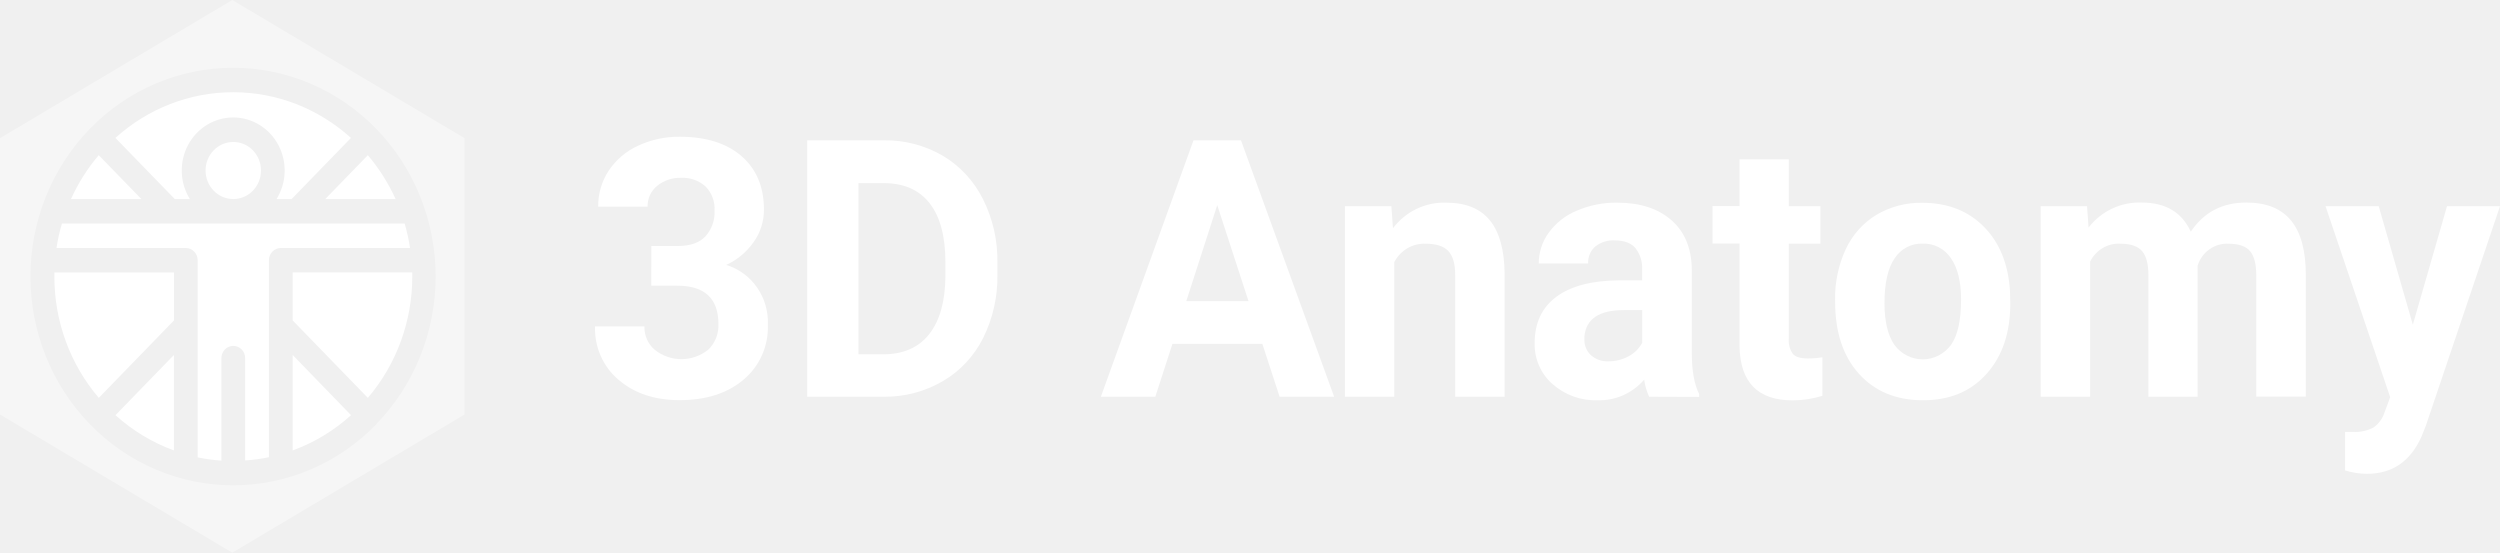
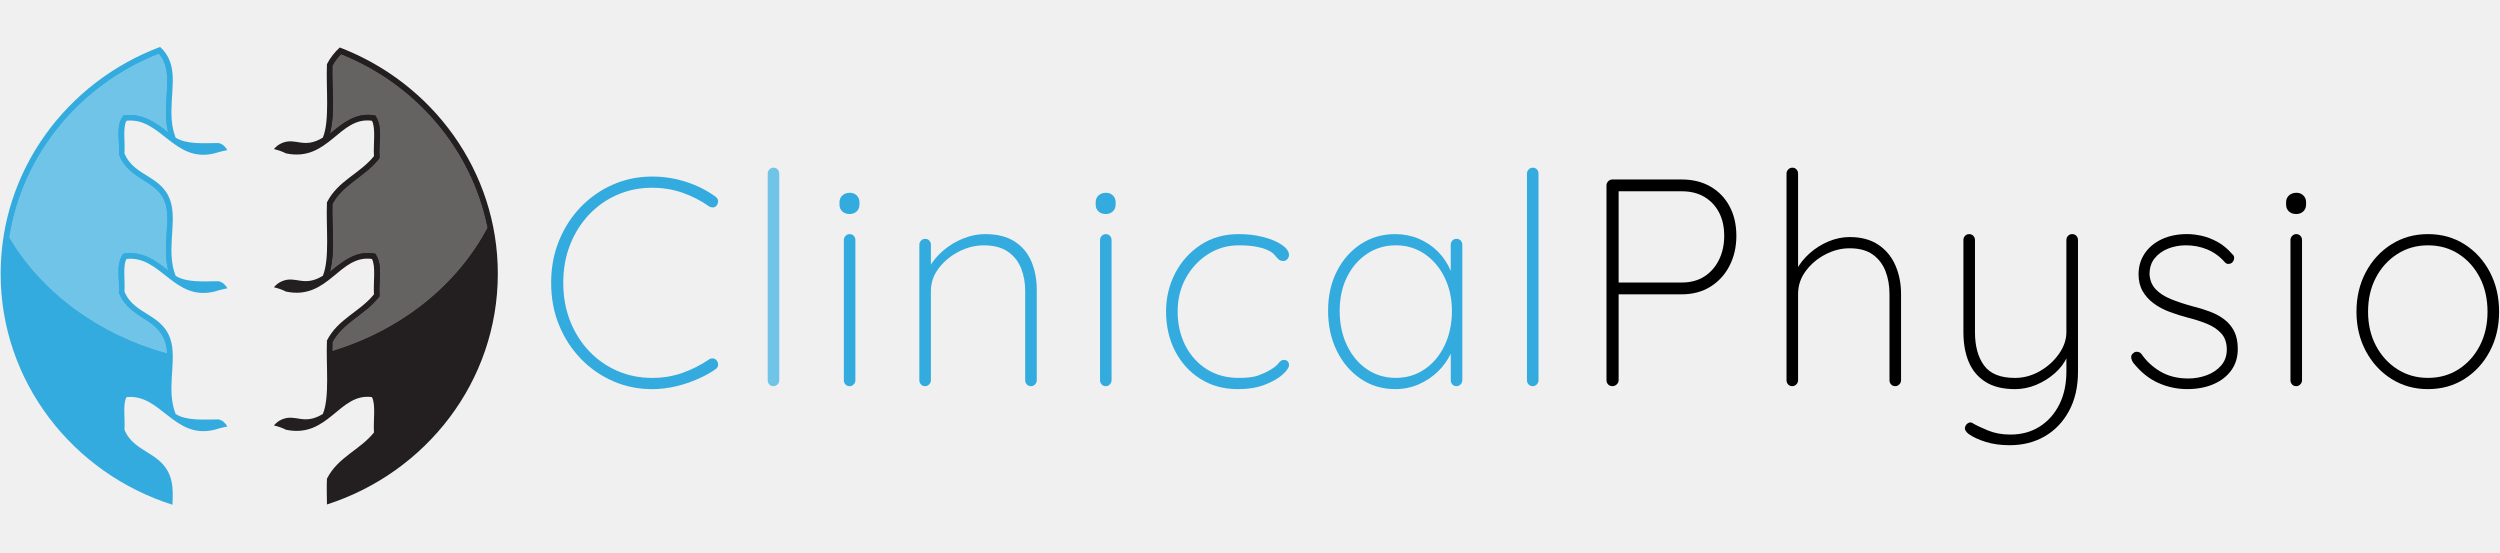
- <svg xmlns="http://www.w3.org/2000/svg" width="190" height="42" viewBox="0 0 190 42" fill="none">
-   <g clip-path="url(#clip0_31_68)">
-     <path d="M49.502 18.696H51.5C52.456 18.696 53.162 18.45 53.619 17.959C53.853 17.697 54.035 17.389 54.153 17.054C54.271 16.719 54.323 16.363 54.306 16.007C54.326 15.669 54.275 15.331 54.157 15.014C54.04 14.698 53.858 14.411 53.625 14.173C53.106 13.712 52.433 13.476 51.749 13.515C51.096 13.492 50.457 13.709 49.944 14.126C49.711 14.312 49.524 14.553 49.398 14.827C49.272 15.102 49.209 15.403 49.216 15.707H45.462C45.45 14.732 45.728 13.777 46.26 12.971C46.821 12.139 47.594 11.482 48.495 11.073C49.488 10.613 50.567 10.38 51.657 10.393C53.659 10.393 55.226 10.886 56.36 11.87C57.494 12.855 58.061 14.214 58.061 15.947C58.062 16.834 57.784 17.697 57.269 18.408C56.735 19.162 56.019 19.757 55.191 20.135C56.136 20.42 56.962 21.023 57.537 21.848C58.111 22.673 58.4 23.672 58.359 24.686C58.385 25.479 58.233 26.268 57.913 26.989C57.593 27.711 57.115 28.346 56.517 28.846C55.289 29.889 53.667 30.411 51.651 30.411C49.764 30.411 48.221 29.899 47.021 28.874C46.437 28.385 45.97 27.764 45.658 27.058C45.346 26.352 45.197 25.582 45.222 24.806H48.977C48.967 25.148 49.033 25.488 49.172 25.798C49.31 26.109 49.517 26.382 49.775 26.597C50.36 27.056 51.077 27.302 51.813 27.296C52.548 27.291 53.261 27.033 53.84 26.565C54.093 26.317 54.291 26.017 54.423 25.683C54.554 25.35 54.615 24.992 54.601 24.633C54.601 22.689 53.561 21.715 51.482 21.713H49.496L49.502 18.696Z" fill="white" />
-     <path d="M61.349 30.152V10.665H67.167C68.727 10.638 70.266 11.038 71.628 11.823C72.938 12.593 74.004 13.736 74.698 15.115C75.452 16.613 75.832 18.28 75.803 19.967V20.862C75.833 22.541 75.46 24.201 74.716 25.695C74.023 27.072 72.957 28.21 71.646 28.972C70.287 29.761 68.751 30.167 67.191 30.152H61.349ZM65.245 13.917V26.926H67.127C68.654 26.926 69.819 26.413 70.624 25.389C71.428 24.364 71.838 22.895 71.852 20.983V19.955C71.852 17.973 71.453 16.471 70.654 15.451C69.856 14.43 68.692 13.919 67.161 13.917H65.245Z" fill="white" />
-     <path d="M95.939 26.135H89.105L87.804 30.152H83.665L90.705 10.665H94.315L101.395 30.152H97.25L95.939 26.135ZM90.159 22.884H94.886L92.51 15.59L90.159 22.884Z" fill="white" />
-     <path d="M105.745 15.672L105.865 17.345C106.342 16.716 106.957 16.212 107.66 15.874C108.363 15.537 109.133 15.375 109.908 15.403C111.4 15.403 112.51 15.854 113.236 16.754C113.963 17.654 114.334 19.002 114.351 20.796V30.152H110.593V20.869C110.593 20.046 110.419 19.45 110.071 19.078C109.727 18.709 109.15 18.522 108.346 18.522C107.862 18.502 107.383 18.622 106.962 18.868C106.541 19.115 106.196 19.478 105.966 19.917V30.152H102.215V15.672H105.745Z" fill="white" />
-     <path d="M125.335 30.152C125.145 29.741 125.017 29.303 124.958 28.852C124.514 29.365 123.967 29.771 123.354 30.042C122.741 30.312 122.078 30.441 121.412 30.418C120.161 30.464 118.939 30.025 117.989 29.187C117.553 28.806 117.205 28.33 116.971 27.793C116.736 27.257 116.62 26.673 116.632 26.084C116.632 24.547 117.184 23.369 118.289 22.551C119.395 21.733 120.99 21.318 123.076 21.305H124.804V20.477C124.832 19.896 124.654 19.325 124.304 18.87C123.968 18.469 123.442 18.269 122.726 18.269C122.191 18.236 121.663 18.402 121.237 18.737C121.058 18.894 120.916 19.092 120.823 19.314C120.73 19.537 120.687 19.779 120.699 20.021H116.945C116.944 19.182 117.208 18.365 117.697 17.693C118.244 16.943 118.981 16.362 119.828 16.014C120.807 15.594 121.859 15.386 122.919 15.403C124.651 15.403 126.025 15.851 127.042 16.747C128.059 17.644 128.571 18.909 128.577 20.543V26.818C128.577 28.191 128.771 29.231 129.133 29.937V30.165L125.335 30.152ZM122.231 27.46C122.766 27.466 123.293 27.335 123.766 27.081C124.204 26.853 124.567 26.496 124.807 26.056V23.567H123.416C121.535 23.567 120.537 24.237 120.414 25.575V25.803C120.408 26.026 120.449 26.248 120.535 26.453C120.62 26.659 120.747 26.842 120.908 26.992C121.276 27.315 121.749 27.482 122.231 27.46Z" fill="white" />
-     <path d="M135.948 12.111V15.672H138.352V18.519H135.948V25.743C135.914 26.152 136.023 26.561 136.255 26.894C136.455 27.128 136.836 27.242 137.397 27.242C137.768 27.247 138.138 27.216 138.503 27.15V30.079C137.767 30.312 137.001 30.429 136.231 30.427C133.597 30.427 132.254 29.056 132.203 26.315V18.509H130.152V15.663H132.203V12.111H135.948Z" fill="white" />
-     <path d="M139.467 22.776C139.446 21.452 139.722 20.141 140.274 18.946C140.779 17.858 141.585 16.95 142.592 16.336C143.659 15.705 144.874 15.385 146.104 15.413C148.001 15.413 149.55 16.011 150.749 17.206C151.949 18.402 152.618 20.025 152.757 22.077L152.782 23.067C152.782 25.289 152.18 27.072 150.976 28.415C149.773 29.759 148.159 30.426 146.135 30.418C144.109 30.418 142.492 29.749 141.284 28.412C140.077 27.075 139.472 25.255 139.47 22.95L139.467 22.776ZM143.221 23.051C143.221 24.426 143.473 25.48 143.977 26.214C144.229 26.555 144.554 26.831 144.927 27.021C145.299 27.212 145.71 27.311 146.126 27.311C146.542 27.311 146.952 27.212 147.325 27.021C147.698 26.831 148.023 26.555 148.275 26.214C148.784 25.497 149.04 24.347 149.042 22.763C149.042 21.416 148.786 20.371 148.275 19.629C148.037 19.272 147.715 18.982 147.339 18.788C146.963 18.593 146.546 18.499 146.126 18.516C145.709 18.499 145.295 18.592 144.923 18.785C144.551 18.979 144.232 19.267 143.998 19.623C143.48 20.365 143.221 21.51 143.221 23.058V23.051Z" fill="white" />
-     <path d="M158.615 15.672L158.731 17.291C159.214 16.672 159.831 16.178 160.533 15.849C161.234 15.519 162.001 15.363 162.771 15.394C164.583 15.394 165.825 16.132 166.499 17.608C167.487 16.132 168.894 15.394 170.72 15.394C172.245 15.394 173.38 15.851 174.125 16.767C174.87 17.682 175.242 19.057 175.242 20.894V30.142H171.475V20.897C171.475 20.071 171.32 19.469 171.008 19.091C170.697 18.714 170.147 18.524 169.357 18.522C168.844 18.497 168.338 18.647 167.916 18.947C167.494 19.248 167.179 19.683 167.02 20.186V30.152H163.278V20.91C163.278 20.066 163.118 19.458 162.799 19.085C162.48 18.712 161.933 18.524 161.16 18.522C160.687 18.493 160.217 18.607 159.806 18.85C159.395 19.092 159.062 19.453 158.848 19.888V30.152H155.093V15.672H158.615Z" fill="white" />
-     <path d="M183.375 24.677L185.972 15.672H190L184.348 32.401L184.041 33.163C183.202 35.061 181.816 36.01 179.884 36.01C179.322 36.007 178.762 35.92 178.223 35.753V32.825H178.794C179.344 32.862 179.893 32.746 180.385 32.489C180.771 32.223 181.061 31.833 181.21 31.379L181.653 30.187L176.74 15.669H180.781L183.375 24.677Z" fill="white" />
-     <path d="M7.503 11.794C6.65 12.797 5.94 13.919 5.394 15.128H10.745L7.503 11.794Z" fill="white" />
-     <path d="M4.132 21.017C4.129 24.412 5.33 27.691 7.509 30.237L13.223 24.351V20.707H4.135C4.132 20.812 4.132 20.913 4.132 21.017Z" fill="white" />
-     <path d="M13.217 34.232V26.979L8.777 31.553C10.078 32.729 11.585 33.638 13.217 34.232Z" fill="white" />
-     <path d="M17.73 15.128C18.893 15.128 19.836 14.157 19.836 12.958C19.836 11.76 18.893 10.789 17.73 10.789C16.567 10.789 15.623 11.76 15.623 12.958C15.623 14.157 16.567 15.128 17.73 15.128Z" fill="white" />
-     <path d="M14.429 15.128C14.051 14.519 13.839 13.817 13.815 13.094C13.79 12.371 13.956 11.656 14.292 11.021C14.629 10.387 15.126 9.858 15.729 9.489C16.333 9.121 17.022 8.926 17.724 8.926C18.425 8.926 19.114 9.121 19.718 9.489C20.322 9.858 20.818 10.387 21.155 11.021C21.491 11.656 21.657 12.371 21.633 13.094C21.608 13.817 21.396 14.519 21.018 15.128H22.163L26.673 10.482C24.197 8.243 21.016 7.009 17.722 7.009C14.428 7.009 11.247 8.243 8.771 10.482L13.284 15.128H14.429Z" fill="white" />
-     <path d="M17.653 0L0 10.501V31.502L17.653 42.003L35.306 31.502V10.501L17.653 0ZM28.619 32.23C27.189 33.704 25.492 34.874 23.623 35.673C21.754 36.471 19.751 36.883 17.728 36.884C15.705 36.885 13.701 36.475 11.832 35.679C9.963 34.882 8.264 33.714 6.832 32.241C5.401 30.768 4.266 29.019 3.49 27.094C2.715 25.168 2.316 23.105 2.315 21.02C2.314 18.936 2.711 16.872 3.485 14.946C4.258 13.02 5.392 11.27 6.822 9.795C9.71 6.821 13.626 5.15 17.71 5.15C21.793 5.15 25.71 6.821 28.598 9.795C30.028 11.268 31.163 13.017 31.937 14.942C32.711 16.866 33.109 18.929 33.109 21.013C33.109 23.096 32.711 25.159 31.937 27.084C31.163 29.008 30.028 30.757 28.598 32.23H28.619Z" fill="white" fill-opacity="0.4" />
-     <path d="M22.54 16.988H4.706C4.527 17.597 4.389 18.218 4.295 18.848H14.119C14.358 18.848 14.588 18.946 14.757 19.12C14.927 19.294 15.022 19.531 15.022 19.777V24.734V34.76C15.617 34.884 16.221 34.967 16.827 35.007V27.217C16.827 26.97 16.922 26.733 17.091 26.559C17.261 26.385 17.49 26.287 17.73 26.287C17.969 26.287 18.198 26.385 18.368 26.559C18.537 26.733 18.632 26.97 18.632 27.217V34.994C19.239 34.954 19.842 34.872 20.437 34.748V24.737V19.777C20.437 19.531 20.532 19.294 20.702 19.12C20.871 18.946 21.101 18.848 21.34 18.848H31.164C31.067 18.219 30.93 17.598 30.753 16.988H22.54Z" fill="white" />
-     <path d="M24.72 15.128H30.065C29.518 13.92 28.808 12.798 27.956 11.794L24.72 15.128Z" fill="white" />
-     <path d="M22.243 34.232C23.874 33.639 25.38 32.729 26.679 31.553L22.243 26.979V34.232Z" fill="white" />
-     <path d="M22.243 24.351L27.956 30.237C30.133 27.69 31.334 24.412 31.333 21.017C31.333 20.913 31.333 20.812 31.333 20.701H22.243V24.351Z" fill="white" />
+ <svg xmlns="http://www.w3.org/2000/svg" width="190" height="42" viewBox="0 0 1808 332" fill="none">
+   <g clip-path="url(#clip0_1043_17142)">
+     <path d="M517.41 108.36C518.53 109.21 519.15 110.17 519.29 111.24C519.43 112.31 519.15 113.41 518.45 114.55C517.75 115.55 516.88 116.08 515.83 116.15C514.78 116.22 513.77 115.97 512.8 115.4C506.94 111.27 500.56 108 493.66 105.58C486.76 103.16 479.4 101.95 471.59 101.95C462.66 101.95 454.33 103.62 446.59 106.97C438.85 110.32 432.05 115.05 426.19 121.17C420.33 127.29 415.73 134.55 412.38 142.95C409.03 151.35 407.36 160.6 407.36 170.71C407.36 180.82 409.03 190.07 412.38 198.47C415.73 206.87 420.33 214.13 426.19 220.25C432.05 226.37 438.85 231.11 446.59 234.45C454.33 237.8 462.66 239.47 471.59 239.47C479.4 239.47 486.72 238.26 493.56 235.84C500.39 233.42 506.74 230.22 512.6 226.23C513.57 225.52 514.62 225.24 515.74 225.38C516.86 225.52 517.76 226.09 518.46 227.09C519.16 228.09 519.43 229.15 519.3 230.29C519.16 231.43 518.6 232.36 517.63 233.07C514.28 235.49 510.06 237.84 504.97 240.12C499.88 242.4 494.47 244.21 488.76 245.56C483.04 246.91 477.32 247.59 471.6 247.59C461.56 247.59 452.14 245.67 443.36 241.82C434.57 237.98 426.83 232.61 420.14 225.7C413.45 218.8 408.18 210.68 404.34 201.36C400.5 192.04 398.59 181.82 398.59 170.72C398.59 159.62 400.51 149.4 404.34 140.08C408.17 130.76 413.44 122.64 420.14 115.74C426.83 108.84 434.58 103.46 443.36 99.62C452.15 95.78 461.56 93.85 471.6 93.85C480.11 93.85 488.3 95.13 496.18 97.69C504.06 100.24 511.14 103.8 517.41 108.36Z" fill="#33ABDE" />
+     <path d="M563.56 241.17C563.56 242.31 563.14 243.3 562.31 244.16C561.48 245.02 560.5 245.44 559.38 245.44C558.12 245.44 557.11 245.01 556.35 244.16C555.58 243.31 555.2 242.31 555.2 241.17V91.7C555.2 90.56 555.62 89.56 556.45 88.71C557.29 87.86 558.26 87.43 559.38 87.43C560.63 87.43 561.64 87.86 562.41 88.71C563.17 89.56 563.56 90.56 563.56 91.7V241.17Z" fill="#70C4E8" />
+     <path d="M614.44 120.95C612.21 120.95 610.43 120.31 609.11 119.03C607.78 117.75 607.12 116.11 607.12 114.12V112.41C607.12 110.42 607.82 108.78 609.21 107.5C610.6 106.22 612.42 105.58 614.65 105.58C616.6 105.58 618.24 106.22 619.57 107.5C620.89 108.78 621.56 110.42 621.56 112.41V114.12C621.56 116.12 620.9 117.75 619.57 119.03C618.24 120.31 616.53 120.95 614.44 120.95ZM618.62 241.17C618.62 242.31 618.2 243.3 617.37 244.16C616.54 245.02 615.56 245.44 614.44 245.44C613.18 245.44 612.17 245.01 611.41 244.16C610.64 243.31 610.26 242.31 610.26 241.17V139.74C610.26 138.6 610.68 137.6 611.51 136.75C612.34 135.9 613.32 135.47 614.44 135.47C615.69 135.47 616.7 135.9 617.47 136.75C618.23 137.6 618.62 138.6 618.62 139.74V241.17Z" fill="#33ABDE" />
+     <path d="M712.35 135.47C721.14 135.47 728.28 137.25 733.79 140.81C739.3 144.37 743.34 149.21 745.92 155.33C748.5 161.45 749.79 168.28 749.79 175.83V241.17C749.79 242.31 749.37 243.3 748.53 244.16C747.69 245.02 746.72 245.44 745.6 245.44C744.35 245.44 743.33 245.01 742.57 244.16C741.8 243.31 741.42 242.31 741.42 241.17V176.69C741.42 170.57 740.41 165.02 738.39 160.04C736.37 155.06 733.16 151.07 728.77 148.08C724.38 145.09 718.62 143.6 711.51 143.6C705.37 143.6 699.38 145.09 693.52 148.08C687.66 151.07 682.81 155.06 678.98 160.04C675.14 165.02 673.23 170.58 673.23 176.69V241.17C673.23 242.31 672.81 243.3 671.98 244.16C671.15 245.02 670.17 245.44 669.05 245.44C667.79 245.44 666.78 245.01 666.02 244.16C665.25 243.31 664.87 242.31 664.87 241.17V143.16C664.87 142.02 665.29 141.02 666.12 140.17C666.95 139.32 667.93 138.89 669.05 138.89C670.3 138.89 671.31 139.32 672.08 140.17C672.84 141.02 673.23 142.02 673.23 143.16V164.09L668 174.34C668 169.22 669.32 164.3 671.98 159.61C674.63 154.91 678.12 150.75 682.44 147.12C686.76 143.49 691.54 140.64 696.77 138.58C701.99 136.51 707.18 135.47 712.35 135.47Z" fill="#33ABDE" />
+     <path d="M799.71 120.95C797.48 120.95 795.7 120.31 794.38 119.03C793.05 117.75 792.39 116.11 792.39 114.12V112.41C792.39 110.42 793.09 108.78 794.48 107.5C795.87 106.22 797.69 105.58 799.92 105.58C801.87 105.58 803.51 106.22 804.84 107.5C806.16 108.78 806.83 110.42 806.83 112.41V114.12C806.83 116.12 806.17 117.75 804.84 119.03C803.51 120.31 801.8 120.95 799.71 120.95ZM803.89 241.17C803.89 242.31 803.47 243.3 802.64 244.16C801.81 245.02 800.83 245.44 799.71 245.44C798.45 245.44 797.44 245.01 796.68 244.16C795.91 243.31 795.53 242.31 795.53 241.17V139.74C795.53 138.6 795.95 137.6 796.78 136.75C797.61 135.9 798.59 135.47 799.71 135.47C800.96 135.47 801.97 135.9 802.74 136.75C803.5 137.6 803.89 138.6 803.89 139.74V241.17Z" fill="#33ABDE" />
+     <path d="M896 135.47C902.28 135.47 908.17 136.18 913.68 137.61C919.19 139.03 923.65 140.92 927.07 143.27C930.49 145.62 932.2 148.07 932.2 150.64C932.2 151.64 931.81 152.6 931.05 153.52C930.28 154.45 929.34 154.91 928.23 154.91C926.69 154.91 925.47 154.48 924.57 153.63C923.66 152.78 922.72 151.75 921.75 150.53C920.77 149.32 919.24 148.22 917.15 147.22C915.19 146.23 912.44 145.37 908.89 144.66C905.33 143.95 900.97 143.59 895.81 143.59C887.72 143.59 880.33 145.73 873.63 150C866.93 154.27 861.6 160 857.63 167.19C853.65 174.38 851.67 182.46 851.67 191.42C851.67 200.53 853.52 208.72 857.21 215.98C860.9 223.24 866.07 228.97 872.69 233.17C879.31 237.37 887.02 239.47 895.81 239.47C902.09 239.47 906.86 238.87 910.14 237.65C913.42 236.44 916.24 235.12 918.61 233.7C921.54 231.99 923.56 230.36 924.68 228.79C925.79 227.23 927.12 226.44 928.65 226.44C929.77 226.44 930.64 226.8 931.27 227.51C931.9 228.22 932.21 229.15 932.21 230.29C932.21 232 930.67 234.24 927.61 237.02C924.54 239.8 920.25 242.25 914.74 244.39C909.23 246.52 902.71 247.59 895.18 247.59C885 247.59 876 245.13 868.19 240.22C860.38 235.31 854.28 228.62 849.88 220.15C845.49 211.68 843.29 202.11 843.29 191.43C843.29 181.47 845.49 172.25 849.88 163.78C854.27 155.31 860.41 148.48 868.29 143.28C876.16 138.07 885.4 135.47 896 135.47Z" fill="#33ABDE" />
+     <path d="M1053.37 138.89C1054.63 138.89 1055.64 139.32 1056.4 140.17C1057.16 141.02 1057.55 142.02 1057.55 143.16V241.17C1057.55 242.31 1057.13 243.3 1056.3 244.16C1055.46 245.01 1054.49 245.44 1053.37 245.44C1052.12 245.44 1051.1 245.01 1050.34 244.16C1049.57 243.31 1049.19 242.31 1049.19 241.17V210.85L1052.54 208.07C1052.54 212.63 1051.42 217.25 1049.19 221.95C1046.96 226.65 1043.89 230.92 1039.98 234.76C1036.07 238.6 1031.47 241.7 1026.17 244.05C1020.87 246.4 1015.15 247.57 1009.01 247.57C999.66 247.57 991.33 245.08 984.01 240.1C976.69 235.12 970.93 228.36 966.75 219.82C962.57 211.28 960.47 201.67 960.47 190.99C960.47 180.17 962.59 170.6 966.85 162.27C971.1 153.94 976.89 147.4 984.21 142.63C991.53 137.86 999.8 135.48 1009 135.48C1015 135.48 1020.64 136.58 1025.95 138.79C1031.25 141 1035.89 144.09 1039.86 148.08C1043.83 152.07 1046.94 156.73 1049.17 162.07C1051.4 167.41 1052.52 173.21 1052.52 179.47L1049.17 174.13V143.17C1049.17 142.03 1049.55 141.03 1050.32 140.18C1051.1 139.32 1052.12 138.89 1053.37 138.89ZM1009.44 239.46C1017.25 239.46 1024.22 237.36 1030.36 233.16C1036.5 228.96 1041.31 223.2 1044.8 215.86C1048.28 208.53 1050.03 200.24 1050.03 190.98C1050.03 182.16 1048.28 174.15 1044.8 166.96C1041.31 159.77 1036.5 154.08 1030.36 149.88C1024.22 145.68 1017.25 143.58 1009.44 143.58C1001.77 143.58 994.86 145.61 988.73 149.67C982.59 153.73 977.75 159.32 974.19 166.43C970.63 173.55 968.86 181.73 968.86 190.99C968.86 200.24 970.6 208.53 974.09 215.87C977.57 223.2 982.39 228.97 988.52 233.17C994.65 237.36 1001.62 239.46 1009.44 239.46Z" fill="#33ABDE" />
+     <path d="M1112.66 241.17C1112.66 242.31 1112.24 243.3 1111.41 244.16C1110.58 245.02 1109.6 245.44 1108.48 245.44C1107.22 245.44 1106.21 245.01 1105.45 244.16C1104.68 243.31 1104.3 242.31 1104.3 241.17V91.7C1104.3 90.56 1104.72 89.56 1105.55 88.71C1106.39 87.86 1107.36 87.43 1108.48 87.43C1109.73 87.43 1110.74 87.86 1111.51 88.71C1112.27 89.56 1112.66 90.56 1112.66 91.7V241.17Z" fill="#33ABDE" />
+     <path d="M1216.19 95.97C1224.14 95.97 1231.08 97.68 1237.01 101.09C1242.94 104.51 1247.54 109.28 1250.82 115.4C1254.1 121.52 1255.74 128.64 1255.74 136.75C1255.74 144.72 1254.1 151.91 1250.82 158.32C1247.54 164.73 1242.94 169.78 1237.01 173.48C1231.08 177.18 1224.14 179.03 1216.19 179.03H1169.75L1170.59 177.53V241.16C1170.59 242.3 1170.14 243.29 1169.23 244.15C1168.32 245 1167.31 245.43 1166.2 245.43C1164.8 245.43 1163.72 245 1162.96 244.15C1162.19 243.3 1161.81 242.3 1161.81 241.16V100.24C1161.81 99.1 1162.23 98.1 1163.06 97.25C1163.9 96.4 1164.87 95.97 1165.99 95.97H1216.19ZM1216.19 170.49C1222.6 170.49 1228.08 169.03 1232.61 166.11C1237.14 163.19 1240.66 159.17 1243.18 154.05C1245.69 148.93 1246.95 143.16 1246.95 136.75C1246.95 130.2 1245.69 124.55 1243.18 119.77C1240.67 115 1237.15 111.27 1232.61 108.56C1228.08 105.86 1222.6 104.5 1216.19 104.5H1169.96L1170.59 103.43V171.12L1169.75 170.48H1216.19V170.49Z" fill="black" />
+     <path d="M1337.6 137.61C1345.97 137.61 1352.9 139.46 1358.42 143.16C1363.93 146.86 1368.04 151.84 1370.76 158.11C1373.48 164.38 1374.84 171.28 1374.84 178.82V241.17C1374.84 242.31 1374.42 243.3 1373.59 244.16C1372.76 245.02 1371.78 245.44 1370.66 245.44C1369.41 245.44 1368.39 245.01 1367.63 244.16C1366.86 243.31 1366.48 242.31 1366.48 241.17V178.82C1366.48 172.7 1365.5 167.15 1363.55 162.17C1361.59 157.19 1358.53 153.2 1354.34 150.21C1350.16 147.22 1344.58 145.73 1337.6 145.73C1331.6 145.73 1325.74 147.22 1320.03 150.21C1314.31 153.2 1309.6 157.19 1305.91 162.17C1302.21 167.15 1300.37 172.71 1300.37 178.82V241.17C1300.37 242.31 1299.95 243.3 1299.12 244.16C1298.29 245.02 1297.31 245.44 1296.19 245.44C1294.93 245.44 1293.92 245.01 1293.16 244.16C1292.39 243.31 1292.01 242.31 1292.01 241.17V91.7C1292.01 90.56 1292.43 89.56 1293.26 88.71C1294.1 87.86 1295.07 87.43 1296.19 87.43C1297.44 87.43 1298.45 87.86 1299.22 88.71C1299.98 89.56 1300.37 90.56 1300.37 91.7V166.22L1295.14 176.47C1295.14 171.35 1296.4 166.43 1298.91 161.74C1301.42 157.04 1304.73 152.88 1308.85 149.25C1312.96 145.62 1317.53 142.77 1322.55 140.71C1327.55 138.64 1332.58 137.61 1337.6 137.61Z" fill="black" />
+     <path d="M1498.62 135.47C1499.87 135.47 1500.89 135.9 1501.65 136.75C1502.41 137.6 1502.8 138.6 1502.8 139.74V234.97C1502.8 245.93 1500.64 255.39 1496.31 263.37C1491.99 271.34 1486.13 277.46 1478.74 281.73C1471.35 286 1462.91 288.14 1453.43 288.14C1447.01 288.14 1441.26 287.36 1436.17 285.79C1431.08 284.22 1426.93 282.3 1423.72 280.02C1422.74 279.31 1421.97 278.45 1421.42 277.46C1420.86 276.46 1420.86 275.4 1421.42 274.26C1421.98 273.12 1422.78 272.34 1423.83 271.91C1424.88 271.48 1425.89 271.62 1426.86 272.34C1429.23 273.76 1432.82 275.47 1437.63 277.46C1442.44 279.45 1447.85 280.45 1453.84 280.45C1461.93 280.45 1469.01 278.53 1475.07 274.69C1481.14 270.85 1485.88 265.51 1489.3 258.68C1492.72 251.85 1494.42 243.95 1494.42 234.98V219.18L1494.84 224.52C1492.88 228.79 1489.92 232.67 1485.95 236.16C1481.98 239.65 1477.51 242.43 1472.56 244.49C1467.61 246.55 1462.48 247.59 1457.18 247.59C1448.53 247.59 1441.45 245.84 1435.94 242.36C1430.43 238.87 1426.39 234.07 1423.81 227.95C1421.23 221.83 1419.94 214.64 1419.94 206.38V139.76C1419.94 138.62 1420.32 137.62 1421.09 136.77C1421.85 135.92 1422.87 135.49 1424.12 135.49C1425.37 135.49 1426.38 135.92 1427.15 136.77C1427.91 137.62 1428.3 138.62 1428.3 139.76V206.38C1428.3 216.49 1430.5 224.53 1434.89 230.51C1439.28 236.49 1446.71 239.48 1457.17 239.48C1463.45 239.48 1469.41 237.88 1475.06 234.68C1480.71 231.48 1485.34 227.31 1488.97 222.19C1492.6 217.07 1494.41 211.8 1494.41 206.39V139.77C1494.41 138.63 1494.79 137.63 1495.56 136.78C1496.35 135.9 1497.37 135.47 1498.62 135.47Z" fill="black" />
+     <path d="M1542.64 228.36C1541.66 226.65 1541.21 225.26 1541.28 224.2C1541.35 223.13 1541.87 222.24 1542.85 221.53C1543.55 220.82 1544.49 220.5 1545.67 220.57C1546.85 220.64 1547.87 221.18 1548.7 222.17C1552.32 227.44 1556.96 231.71 1562.61 234.98C1568.26 238.26 1574.92 239.89 1582.59 239.89C1587.19 239.89 1591.62 239.11 1595.88 237.54C1600.13 235.98 1603.62 233.63 1606.34 230.49C1609.06 227.36 1610.42 223.52 1610.42 218.96C1610.42 214.12 1609.09 210.24 1606.44 207.32C1603.79 204.4 1600.37 202.09 1596.19 200.38C1592.01 198.67 1587.61 197.25 1583.01 196.11C1578.13 194.83 1573.49 193.37 1569.1 191.73C1564.71 190.1 1560.84 188.03 1557.49 185.54C1554.14 183.05 1551.49 180.1 1549.54 176.68C1547.58 173.26 1546.61 169.21 1546.61 164.51C1546.61 158.96 1548.07 153.98 1551 149.56C1553.93 145.15 1558.04 141.7 1563.34 139.2C1568.64 136.71 1574.77 135.46 1581.75 135.46C1585.1 135.46 1588.65 135.89 1592.42 136.74C1596.19 137.59 1599.95 139.06 1603.72 141.12C1607.49 143.18 1610.97 146.07 1614.18 149.77C1615.29 150.62 1615.82 151.66 1615.75 152.87C1615.68 154.08 1615.16 155.19 1614.18 156.18C1613.34 156.75 1612.43 157.03 1611.46 157.03C1610.48 157.03 1609.65 156.6 1608.95 155.75C1605.32 151.62 1601.1 148.56 1596.29 146.57C1591.48 144.58 1586.35 143.58 1580.91 143.58C1576.31 143.58 1572.02 144.36 1568.04 145.93C1564.07 147.5 1560.82 149.81 1558.31 152.87C1555.8 155.93 1554.54 159.81 1554.54 164.51C1554.82 168.92 1556.32 172.55 1559.04 175.4C1561.76 178.25 1565.38 180.6 1569.92 182.45C1574.45 184.3 1579.58 186.01 1585.3 187.57C1589.9 188.71 1594.19 190.03 1598.17 191.52C1602.15 193.02 1605.63 194.9 1608.63 197.18C1611.63 199.46 1614 202.3 1615.74 205.72C1617.48 209.14 1618.36 213.41 1618.36 218.53C1618.36 224.51 1616.79 229.67 1613.65 234.01C1610.51 238.35 1606.19 241.7 1600.68 244.05C1595.17 246.4 1588.86 247.57 1581.75 247.57C1574.5 247.57 1567.52 246.07 1560.83 243.09C1554.15 240.1 1548.08 235.19 1542.64 228.36Z" fill="black" />
+     <path d="M1660.63 120.95C1658.4 120.95 1656.62 120.31 1655.3 119.03C1653.97 117.75 1653.31 116.11 1653.31 114.12V112.41C1653.31 110.42 1654.01 108.78 1655.4 107.5C1656.79 106.22 1658.61 105.58 1660.84 105.58C1662.79 105.58 1664.43 106.22 1665.76 107.5C1667.08 108.78 1667.75 110.42 1667.75 112.41V114.12C1667.75 116.12 1667.09 117.75 1665.76 119.03C1664.43 120.31 1662.72 120.95 1660.63 120.95ZM1664.82 241.17C1664.82 242.31 1664.4 243.3 1663.57 244.16C1662.74 245.02 1661.76 245.44 1660.64 245.44C1659.38 245.44 1658.37 245.01 1657.61 244.16C1656.84 243.31 1656.46 242.31 1656.46 241.17V139.74C1656.46 138.6 1656.88 137.6 1657.71 136.75C1658.54 135.9 1659.52 135.47 1660.64 135.47C1661.89 135.47 1662.9 135.9 1663.67 136.75C1664.43 137.6 1664.82 138.6 1664.82 139.74V241.17Z" fill="black" />
+     <path d="M1807.35 191.63C1807.35 202.17 1805.12 211.67 1800.65 220.14C1796.19 228.61 1790.09 235.3 1782.34 240.21C1774.6 245.12 1765.78 247.58 1755.88 247.58C1746.12 247.58 1737.33 245.12 1729.52 240.21C1721.71 235.3 1715.54 228.61 1711 220.14C1706.47 211.67 1704.2 202.17 1704.2 191.63C1704.2 180.95 1706.47 171.38 1711 162.91C1715.53 154.44 1721.7 147.75 1729.52 142.84C1737.33 137.93 1746.12 135.47 1755.88 135.47C1765.78 135.47 1774.6 137.93 1782.34 142.84C1790.08 147.75 1796.18 154.44 1800.65 162.91C1805.11 171.38 1807.35 180.95 1807.35 191.63ZM1798.98 191.63C1798.98 182.38 1797.13 174.16 1793.44 166.97C1789.74 159.78 1784.65 154.09 1778.17 149.89C1771.68 145.69 1764.26 143.59 1755.89 143.59C1747.66 143.59 1740.27 145.69 1733.71 149.89C1727.15 154.09 1721.99 159.79 1718.23 166.97C1714.46 174.16 1712.58 182.38 1712.58 191.63C1712.58 200.74 1714.46 208.89 1718.23 216.08C1722 223.27 1727.15 228.96 1733.71 233.16C1740.26 237.36 1747.66 239.46 1755.89 239.46C1764.26 239.46 1771.69 237.36 1778.17 233.16C1784.66 228.96 1789.75 223.27 1793.44 216.08C1797.13 208.89 1798.98 200.74 1798.98 191.63Z" fill="black" />
+     <path fill-rule="evenodd" clip-rule="evenodd" d="M124.04 314.34C119.29 292.68 97.1 294.59 90.02 276.97C90.56 269.18 88.67 258.12 91.5 253.37C116.38 250.73 125.75 284.15 155.1 276.97C155.1 276.97 158.78 275.76 164.44 274.59C162.9 271.93 160.85 270.09 158.06 269.48C146.64 269.58 134.6 270.51 127 265.54C120.33 248.61 127.28 229.14 124.04 214.4C119.29 192.74 97.1 194.65 90.02 177.03C90.56 169.23 88.67 158.18 91.5 153.42C116.38 150.79 125.75 184.21 155.1 177.03C155.1 177.03 158.78 175.83 164.44 174.65C162.9 172 160.85 170.16 158.06 169.55C146.64 169.65 134.6 170.57 127 165.61C120.33 148.67 127.28 129.21 124.04 114.46C119.29 92.8 97.1 94.71 90.02 77.09C90.56 69.3 88.67 58.24 91.5 53.49C116.38 50.86 125.75 84.28 155.1 77.09C155.1 77.09 158.78 75.88 164.44 74.71C162.9 72.06 160.85 70.22 158.06 69.61C146.64 69.71 134.6 70.63 127 65.68C120.33 48.74 127.28 29.27 124.04 14.53C122.59 7.95 119.53 3.56 115.77 0.12C48.35 25.45 0.47 89.3 0.47 164.11C0.47 242.19 52.61 308.33 124.7 331.2C125.05 325.22 125.17 319.49 124.04 314.34Z" fill="#33ABDE" />
+     <path fill-rule="evenodd" clip-rule="evenodd" d="M245.7 0.5C242.12 3.86 238.89 7.7 236.44 12.57C235.72 30.64 238.56 53.42 233.48 65.69C219.52 74.2 214.04 65.35 203.91 69.62C201.55 70.61 199.66 72.12 198.1 73.98C201.16 74.7 204.11 75.71 206.86 77.1C237.65 83.55 245.33 50.12 268.98 53.5C271.9 58.81 269.87 70.69 270.46 79.07C260.31 91.78 244.36 96.81 236.44 112.51C235.72 130.57 238.56 153.37 233.48 165.62C219.52 174.13 214.04 165.28 203.91 169.56C201.55 170.55 199.66 172.07 198.1 173.93C201.15 174.64 204.11 175.65 206.86 177.05C237.65 183.5 245.33 150.07 268.98 153.44C271.9 158.75 269.87 170.63 270.46 179C260.31 191.72 244.36 196.74 236.44 212.44C235.72 230.5 238.56 253.29 233.48 265.55C219.52 274.06 214.04 265.22 203.91 269.49C201.55 270.49 199.66 272 198.1 273.85C201.16 274.56 204.11 275.57 206.86 276.97C237.65 283.42 245.33 249.99 268.98 253.37C271.9 258.67 269.87 270.55 270.46 278.93C260.31 291.64 244.36 296.68 236.44 312.38C236.21 318.26 236.35 324.64 236.47 330.99C308.21 307.92 360.02 241.95 360.02 164.12C360.02 89.67 312.61 26.09 245.7 0.5Z" fill="#231F20" />
+     <mask id="mask0_1043_17142" style="mask-type:alpha" maskUnits="userSpaceOnUse" x="6" y="4" width="116" height="218">
+       <path d="M106.41 151.83C111.99 154.25 116.84 158.05 121.62 161.8C119.44 153.08 119.92 144.03 120.49 135.14C121 127.27 121.92 118.71 118.89 111.23C115.96 103.99 109.45 100 103.18 96.09C96.15 91.7 89.55 86.68 86.33 78.65L85.98 77.77L86.05 76.82C86.64 68.81 83.81 58.67 88.1 51.39L89.13 49.67L91.09 49.46C103.05 48.24 112.6 54.77 121.62 61.88C119.04 51.56 120.22 40.92 120.78 30.44C121.27 21.45 121.15 11.9 114.8 4.91C58.06 27.17 16.04 77.38 6.55 138C30.14 177.75 71.18 208.35 120.86 221.82C120.42 211.15 115.79 204.12 107.07 198.49C98.82 193.16 90.21 188.29 86.32 178.6L85.97 177.72L86.04 176.77C86.62 168.76 83.8 158.62 88.09 151.34L89.12 149.61L91.08 149.39C96.34 148.86 101.56 149.72 106.41 151.83C110.07 153.42 102.76 150.24 106.41 151.83Z" fill="url(#paint0_linear_1043_17142)" />
+     </mask>
+     <g mask="url(#mask0_1043_17142)">
+       <path opacity="0.3" d="M106.41 151.83C111.99 154.25 116.84 158.05 121.62 161.8C119.44 153.08 119.92 144.03 120.49 135.14C121 127.27 121.92 118.71 118.89 111.23C115.96 103.99 109.45 100 103.18 96.09C96.15 91.7 89.55 86.68 86.33 78.65L85.98 77.77L86.05 76.82C86.64 68.81 83.81 58.67 88.1 51.39L89.13 49.67L91.09 49.46C103.05 48.24 112.6 54.77 121.62 61.88C119.04 51.56 120.22 40.92 120.78 30.44C121.27 21.45 121.15 11.9 114.8 4.91C58.06 27.17 16.04 77.38 6.55 138C30.14 177.75 71.18 208.35 120.86 221.82C120.42 211.15 115.79 204.12 107.07 198.49C98.82 193.16 90.21 188.29 86.32 178.6L85.97 177.72L86.04 176.77C86.62 168.76 83.8 158.62 88.09 151.34L89.12 149.61L91.08 149.39C96.34 148.86 101.56 149.72 106.41 151.83C110.07 153.42 102.76 150.24 106.41 151.83Z" fill="url(#paint1_linear_1043_17142)" />
+     </g>
+     <mask id="mask1_1043_17142" style="mask-type:alpha" maskUnits="userSpaceOnUse" x="238" y="5" width="115" height="216">
+       <path d="M246.62 5.28C244.22 7.76 242.13 10.49 240.4 13.69C239.88 29.85 242.69 47.09 238.55 62.91C247.63 55.44 257.09 47.67 269.53 49.47L271.49 49.75L272.45 51.51C276.76 59.44 273.84 70.15 274.43 78.78L274.54 80.39L273.54 81.64C263.84 93.75 247.91 99.63 240.4 113.68C239.88 129.82 242.69 147.04 238.55 162.84C247.63 155.38 257.09 147.59 269.53 149.41L271.49 149.69L272.45 151.44C276.76 159.37 273.84 170.08 274.43 178.71L274.54 180.32L273.54 181.57C263.84 193.67 247.91 199.55 240.4 213.61C240.33 215.79 240.31 217.98 240.31 220.16C290.22 205.06 330.76 172.47 352.69 130.91C341.21 73.81 300.67 26.83 246.62 5.28Z" fill="url(#paint2_linear_1043_17142)" />
+     </mask>
+     <g mask="url(#mask1_1043_17142)">
+       <path opacity="0.3" d="M246.62 5.28C244.22 7.76 242.13 10.49 240.4 13.69C239.88 29.85 242.69 47.09 238.55 62.91C247.63 55.44 257.09 47.67 269.53 49.47L271.49 49.75L272.45 51.51C276.76 59.44 273.84 70.15 274.43 78.78L274.54 80.39L273.54 81.64C263.84 93.75 247.91 99.63 240.4 113.68C239.88 129.82 242.69 147.04 238.55 162.84C247.63 155.38 257.09 147.59 269.53 149.41L271.49 149.69L272.45 151.44C276.76 159.37 273.84 170.08 274.43 178.71L274.54 180.32L273.54 181.57C263.84 193.67 247.91 199.55 240.4 213.61C240.33 215.79 240.31 217.98 240.31 220.16C290.22 205.06 330.76 172.47 352.69 130.91C341.21 73.81 300.67 26.83 246.62 5.28Z" fill="url(#paint3_linear_1043_17142)" />
+     </g>
  </g>
  <defs>
-     <clipPath id="clip0_31_68">
-       <rect width="190" height="42" fill="white" />
+     <linearGradient id="paint0_linear_1043_17142" x1="64.086" y1="-35.935" x2="64.086" y2="392.182" gradientUnits="userSpaceOnUse">
+       <stop stop-color="white" />
+       <stop offset="0.063" stop-color="#DADADA" />
+       <stop offset="0.16" stop-color="#A7A7A7" />
+       <stop offset="0.262" stop-color="#7B7B7B" />
+       <stop offset="0.367" stop-color="#555555" />
+       <stop offset="0.475" stop-color="#363636" />
+       <stop offset="0.588" stop-color="#1E1E1E" />
+       <stop offset="0.707" stop-color="#0D0D0D" />
+       <stop offset="0.838" stop-color="#030303" />
+       <stop offset="1" />
+     </linearGradient>
+     <linearGradient id="paint1_linear_1043_17142" x1="64.086" y1="-35.935" x2="64.086" y2="392.182" gradientUnits="userSpaceOnUse">
+       <stop stop-color="white" />
+       <stop offset="0.09" stop-color="white" />
+       <stop offset="1" stop-color="white" />
+     </linearGradient>
+     <linearGradient id="paint2_linear_1043_17142" x1="295.62" y1="-35.936" x2="295.62" y2="392.18" gradientUnits="userSpaceOnUse">
+       <stop stop-color="white" />
+       <stop offset="0.063" stop-color="#DADADA" />
+       <stop offset="0.16" stop-color="#A7A7A7" />
+       <stop offset="0.262" stop-color="#7B7B7B" />
+       <stop offset="0.367" stop-color="#555555" />
+       <stop offset="0.475" stop-color="#363636" />
+       <stop offset="0.588" stop-color="#1E1E1E" />
+       <stop offset="0.707" stop-color="#0D0D0D" />
+       <stop offset="0.838" stop-color="#030303" />
+       <stop offset="1" />
+     </linearGradient>
+     <linearGradient id="paint3_linear_1043_17142" x1="295.62" y1="-35.936" x2="295.62" y2="392.18" gradientUnits="userSpaceOnUse">
+       <stop stop-color="white" />
+       <stop offset="0.09" stop-color="white" />
+       <stop offset="1" stop-color="white" />
+     </linearGradient>
+     <clipPath id="clip0_1043_17142">
+       <rect width="1808" height="332" fill="white" />
    </clipPath>
  </defs>
</svg>
